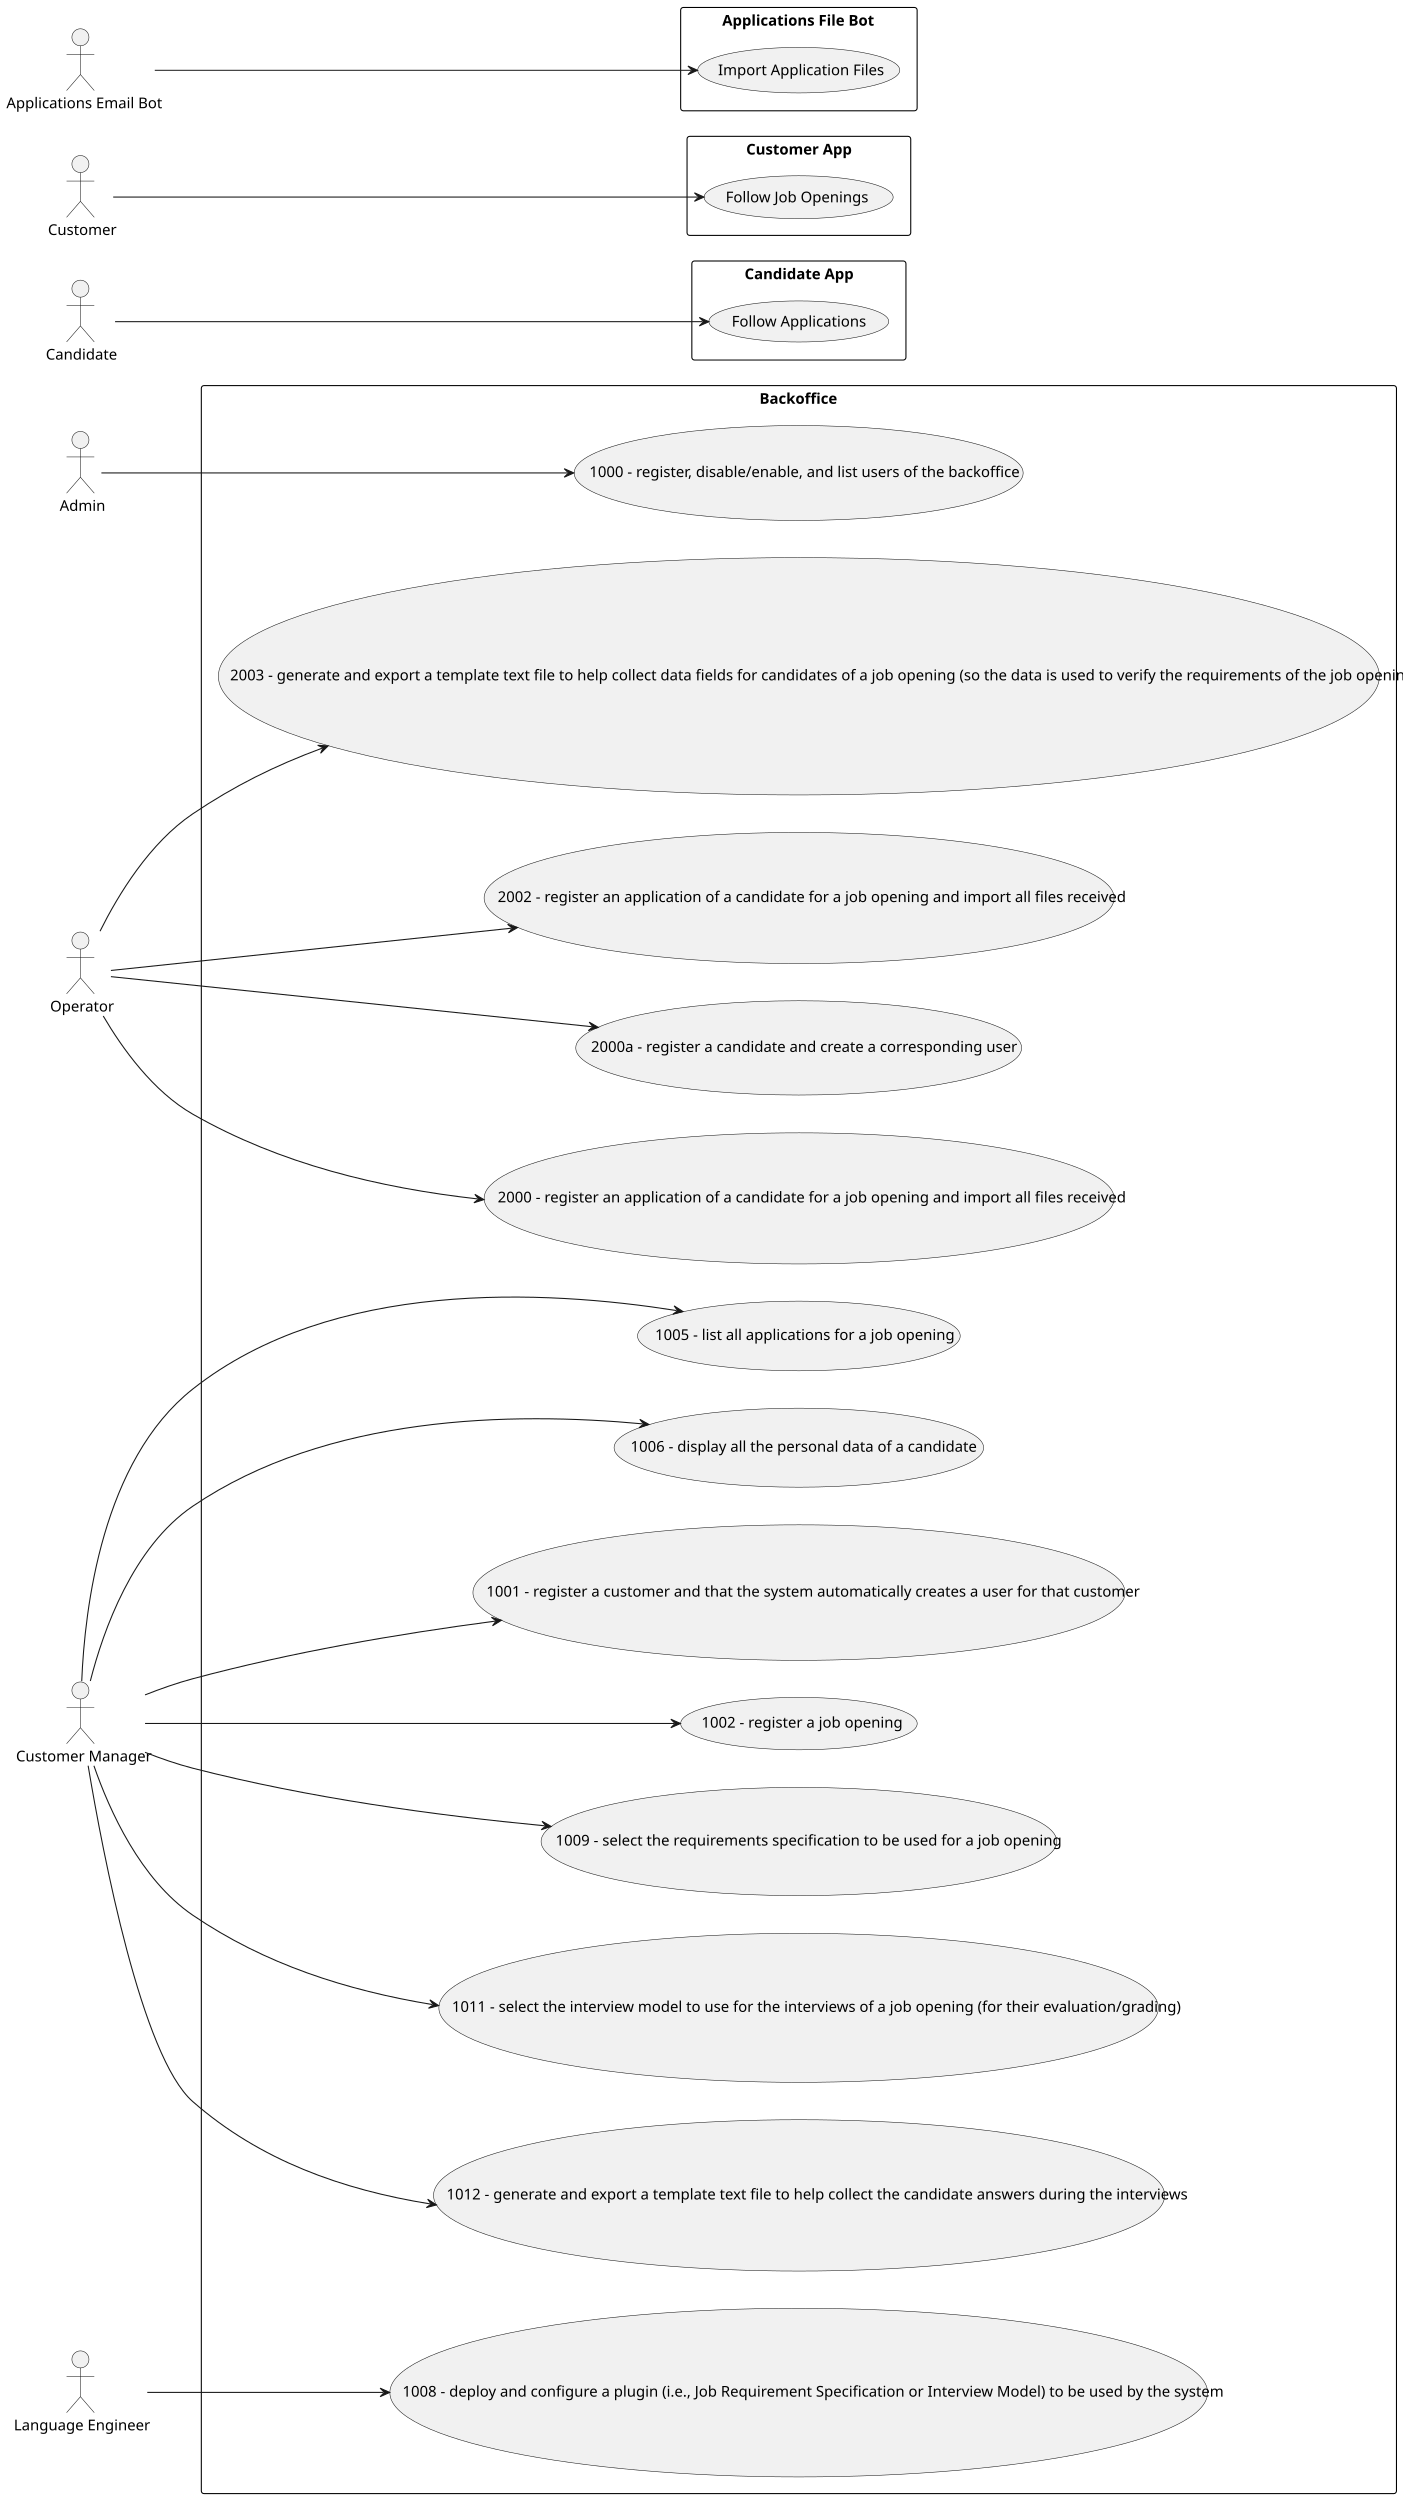
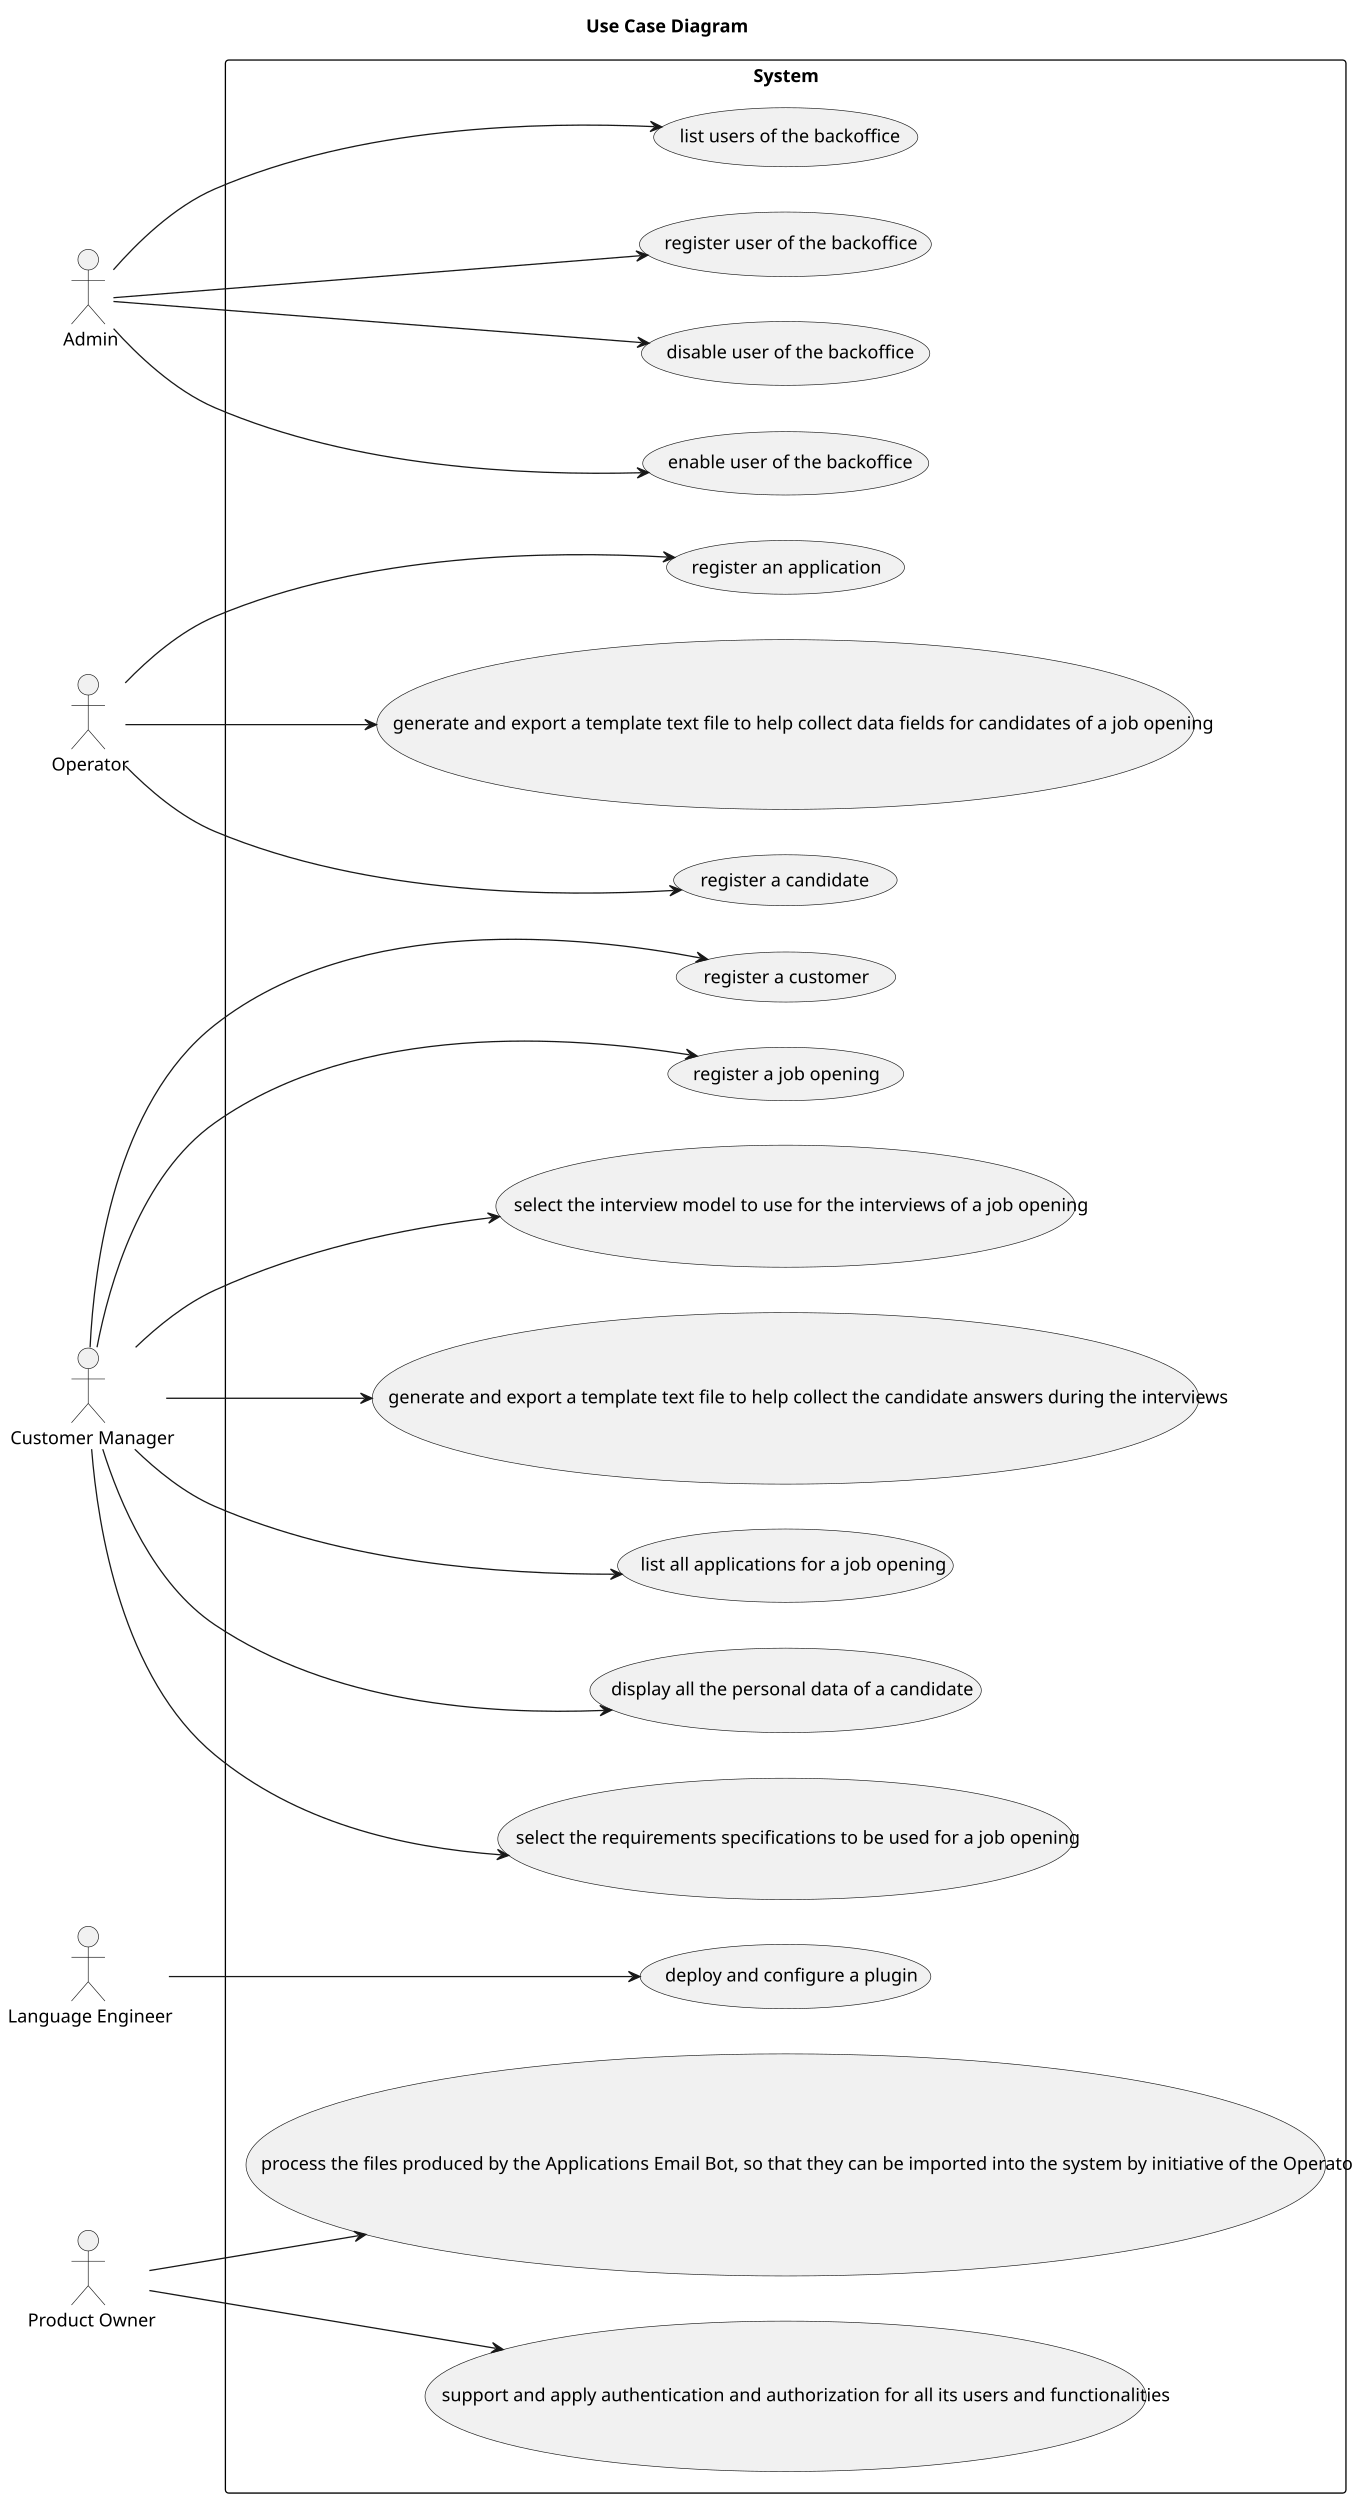
- <svg xmlns="http://www.w3.org/2000/svg" contentStyleType="text/css" height="2347px" preserveAspectRatio="none" style="width:1317px;height:2347px;background:#FFFFFF;" version="1.1" viewBox="0 0 1317 2347" width="1317px" zoomAndPan="magnify">
+ <svg xmlns="http://www.w3.org/2000/svg" contentStyleType="text/css" height="1941px" preserveAspectRatio="none" style="width:1051px;height:1941px;background:#FFFFFF;" version="1.1" viewBox="0 0 1051 1941" width="1051px" zoomAndPan="magnify">
  <defs />
  <g>
+     <text fill="#000000" font-family="sans-serif" font-size="14" font-weight="bold" lengthAdjust="spacing" textLength="127" x="455" y="25.107">Use Case Diagram</text>
    <g id="cluster_backoffice">
-       <rect fill="none" height="1979" rx="2.5" ry="2.5" style="stroke:#000000;stroke-width:1.0;" width="1122" x="189" y="362" />
-       <text fill="#000000" font-family="sans-serif" font-size="14" font-weight="bold" lengthAdjust="spacing" textLength="74" x="713" y="379.107">Backoffice</text>
+       <rect fill="none" height="1889" rx="2.5" ry="2.5" style="stroke:#000000;stroke-width:1.0;" width="870" x="175" y="46.621" />
+       <text fill="#000000" font-family="sans-serif" font-size="14" font-weight="bold" lengthAdjust="spacing" textLength="50" x="585" y="63.728">System</text>
    </g>
-     <g id="cluster_candidateApp">
-       <rect fill="none" height="93" rx="2.5" ry="2.5" style="stroke:#000000;stroke-width:1.0;" width="201" x="649.5" y="245" />
-       <text fill="#000000" font-family="sans-serif" font-size="14" font-weight="bold" lengthAdjust="spacing" textLength="102" x="699" y="262.107">Candidate App</text>
+     <g id="elem_register user of the backoffice">
+       <ellipse cx="609.805" cy="189.682" fill="#F1F1F1" rx="113.305" ry="25.061" style="stroke:#181818;stroke-width:0.5;" />
+       <text fill="#000000" font-family="sans-serif" font-size="14" lengthAdjust="spacing" textLength="188" x="515.805" y="193.479">register user of the backoffice</text>
    </g>
-     <g id="cluster_customerApp">
-       <rect fill="none" height="93" rx="2.5" ry="2.5" style="stroke:#000000;stroke-width:1.0;" width="210" x="645" y="128" />
-       <text fill="#000000" font-family="sans-serif" font-size="14" font-weight="bold" lengthAdjust="spacing" textLength="99" x="700.5" y="145.107">Customer App</text>
+     <g id="elem_disable user of the backoffice">
+       <ellipse cx="609.947" cy="274.411" fill="#F1F1F1" rx="111.947" ry="24.789" style="stroke:#181818;stroke-width:0.5;" />
+       <text fill="#000000" font-family="sans-serif" font-size="14" lengthAdjust="spacing" textLength="185" x="517.447" y="278.207">disable user of the backoffice</text>
    </g>
-     <g id="cluster_ApplicationsFileBotApp">
-       <rect fill="none" height="97" rx="2.5" ry="2.5" style="stroke:#000000;stroke-width:1.0;" width="222" x="639" y="7" />
-       <text fill="#000000" font-family="sans-serif" font-size="14" font-weight="bold" lengthAdjust="spacing" textLength="144" x="678" y="24.107">Applications File Bot</text>
+     <g id="elem_enable user of the backoffice">
+       <ellipse cx="610.043" cy="359.73" fill="#F1F1F1" rx="111.043" ry="24.609" style="stroke:#181818;stroke-width:0.5;" />
+       <text fill="#000000" font-family="sans-serif" font-size="14" lengthAdjust="spacing" textLength="183" x="518.543" y="363.527">enable user of the backoffice</text>
    </g>
-     <g id="elem_1000">
-       <ellipse cx="749.782" cy="444.056" fill="#F1F1F1" rx="210.782" ry="44.556" style="stroke:#181818;stroke-width:0.5;" />
-       <text fill="#000000" font-family="sans-serif" font-size="14" lengthAdjust="spacing" textLength="393" x="553.282" y="447.853">1000 - register, disable/enable, and list users of the backoffice</text>
+     <g id="elem_list users of the backoffice">
+       <ellipse cx="610.058" cy="106.533" fill="#F1F1F1" rx="102.558" ry="22.912" style="stroke:#181818;stroke-width:0.5;" />
+       <text fill="#000000" font-family="sans-serif" font-size="14" lengthAdjust="spacing" textLength="164" x="527.683" y="110.472">list users of the backoffice</text>
    </g>
-     <g id="elem_1001">
-       <ellipse cx="750.096" cy="1495.119" fill="#F1F1F1" rx="306.096" ry="63.619" style="stroke:#181818;stroke-width:0.5;" />
-       <text fill="#000000" font-family="sans-serif" font-size="14" lengthAdjust="spacing" textLength="587" x="456.596" y="1498.916">1001 - register a customer and that the system automatically creates a user for that customer</text>
+     <g id="elem_register a customer">
+       <ellipse cx="610.202" cy="758.562" fill="#F1F1F1" rx="85.202" ry="19.44" style="stroke:#181818;stroke-width:0.5;" />
+       <text fill="#000000" font-family="sans-serif" font-size="14" lengthAdjust="spacing" textLength="122" x="546.202" y="763.365">register a customer</text>
    </g>
-     <g id="elem_1002">
-       <ellipse cx="750.043" cy="1618.109" fill="#F1F1F1" rx="111.043" ry="24.609" style="stroke:#181818;stroke-width:0.5;" />
-       <text fill="#000000" font-family="sans-serif" font-size="14" lengthAdjust="spacing" textLength="183" x="658.543" y="1621.906">1002 - register a job opening</text>
+     <g id="elem_register a job opening">
+       <ellipse cx="610.073" cy="833.836" fill="#F1F1F1" rx="91.573" ry="20.715" style="stroke:#181818;stroke-width:0.5;" />
+       <text fill="#000000" font-family="sans-serif" font-size="14" lengthAdjust="spacing" textLength="138" x="538.073" y="838.639">register a job opening</text>
    </g>
-     <g id="elem_2002">
-       <ellipse cx="750.225" cy="843.045" fill="#F1F1F1" rx="295.725" ry="61.545" style="stroke:#181818;stroke-width:0.5;" />
-       <text fill="#000000" font-family="sans-serif" font-size="14" lengthAdjust="spacing" textLength="566" x="467.225" y="846.842">2002 - register an application of a candidate for a job opening and import all files received</text>
+     <g id="elem_register a candidate">
+       <ellipse cx="609.769" cy="683.375" fill="#F1F1F1" rx="86.769" ry="19.754" style="stroke:#181818;stroke-width:0.5;" />
+       <text fill="#000000" font-family="sans-serif" font-size="14" lengthAdjust="spacing" textLength="126" x="543.769" y="688.179">register a candidate</text>
    </g>
-     <g id="elem_2000a">
-       <ellipse cx="749.821" cy="983.764" fill="#F1F1F1" rx="209.321" ry="44.264" style="stroke:#181818;stroke-width:0.5;" />
-       <text fill="#000000" font-family="sans-serif" font-size="14" lengthAdjust="spacing" textLength="390" x="554.821" y="987.561">2000a - register a candidate and create a corresponding user</text>
+     <g id="elem_register an application">
+       <ellipse cx="609.888" cy="440.499" fill="#F1F1F1" rx="92.388" ry="20.878" style="stroke:#181818;stroke-width:0.5;" />
+       <text fill="#000000" font-family="sans-serif" font-size="14" lengthAdjust="spacing" textLength="140" x="536.888" y="445.302">register an application</text>
    </g>
-     <g id="elem_2000">
-       <ellipse cx="750.225" cy="1125.045" fill="#F1F1F1" rx="295.725" ry="61.545" style="stroke:#181818;stroke-width:0.5;" />
-       <text fill="#000000" font-family="sans-serif" font-size="14" lengthAdjust="spacing" textLength="566" x="467.225" y="1128.842">2000 - register an application of a candidate for a job opening and import all files received</text>
+     <g id="elem_list all applications for a job opening">
+       <ellipse cx="609.816" cy="1215.584" fill="#F1F1F1" rx="130.316" ry="28.463" style="stroke:#181818;stroke-width:0.5;" />
+       <text fill="#000000" font-family="sans-serif" font-size="14" lengthAdjust="spacing" textLength="225" x="497.316" y="1219.381">list all applications for a job opening</text>
    </g>
-     <g id="elem_1005">
-       <ellipse cx="749.986" cy="1254.197" fill="#F1F1F1" rx="151.486" ry="32.697" style="stroke:#181818;stroke-width:0.5;" />
-       <text fill="#000000" font-family="sans-serif" font-size="14" lengthAdjust="spacing" textLength="270" x="614.986" y="1257.994">1005 - list all applications for a job opening</text>
+     <g id="elem_display all the personal data of a candidate">
+       <ellipse cx="609.961" cy="1312.413" fill="#F1F1F1" rx="151.961" ry="32.792" style="stroke:#181818;stroke-width:0.5;" />
+       <text fill="#000000" font-family="sans-serif" font-size="14" lengthAdjust="spacing" textLength="271" x="474.461" y="1316.21">display all the personal data of a candidate</text>
    </g>
-     <g id="elem_1006">
-       <ellipse cx="749.979" cy="1359.096" fill="#F1F1F1" rx="173.479" ry="37.096" style="stroke:#181818;stroke-width:0.5;" />
-       <text fill="#000000" font-family="sans-serif" font-size="14" lengthAdjust="spacing" textLength="316" x="591.979" y="1362.893">1006 - display all the personal data of a candidate</text>
+     <g id="elem_deploy and configure a plugin">
+       <ellipse cx="609.852" cy="1534.591" fill="#F1F1F1" rx="112.852" ry="24.97" style="stroke:#181818;stroke-width:0.5;" />
+       <text fill="#000000" font-family="sans-serif" font-size="14" lengthAdjust="spacing" textLength="187" x="516.352" y="1538.388">deploy and configure a plugin</text>
    </g>
-     <g id="elem_1008">
-       <ellipse cx="749.856" cy="2246.171" fill="#F1F1F1" rx="383.856" ry="79.171" style="stroke:#181818;stroke-width:0.5;" />
-       <text fill="#000000" font-family="sans-serif" font-size="14" lengthAdjust="spacing" textLength="744" x="377.856" y="2249.968">1008 - deploy and configure a plugin (i.e., Job Requirement Specification or Interview Model) to be used by the system</text>
+     <g id="elem_select the requirements specifications to be used for a job opening">
+       <ellipse cx="609.971" cy="1427.715" fill="#F1F1F1" rx="223.471" ry="47.094" style="stroke:#181818;stroke-width:0.5;" />
+       <text fill="#000000" font-family="sans-serif" font-size="14" lengthAdjust="spacing" textLength="419" x="400.471" y="1431.512">select the requirements specifications to be used for a job opening</text>
    </g>
-     <g id="elem_1009">
-       <ellipse cx="750.076" cy="1728.815" fill="#F1F1F1" rx="242.076" ry="50.815" style="stroke:#181818;stroke-width:0.5;" />
-       <text fill="#000000" font-family="sans-serif" font-size="14" lengthAdjust="spacing" textLength="457" x="521.576" y="1732.612">1009 - select the requirements specification to be used for a job opening</text>
+     <g id="elem_select the interview model to use for the interviews of a job opening">
+       <ellipse cx="609.937" cy="936.509" fill="#F1F1F1" rx="224.937" ry="47.388" style="stroke:#181818;stroke-width:0.5;" />
+       <text fill="#000000" font-family="sans-serif" font-size="14" lengthAdjust="spacing" textLength="422" x="398.937" y="940.305">select the interview model to use for the interviews of a job opening</text>
    </g>
-     <g id="elem_1011">
-       <ellipse cx="749.753" cy="1884.951" fill="#F1F1F1" rx="337.753" ry="69.951" style="stroke:#181818;stroke-width:0.5;" />
-       <text fill="#000000" font-family="sans-serif" font-size="14" lengthAdjust="spacing" textLength="651" x="424.253" y="1888.747">1011 - select the interview model to use for the interviews of a job opening (for their evaluation/grading)</text>
+     <g id="elem_generate and export a template text file to help collect the candidate answers during the interviews">
+       <ellipse cx="609.927" cy="1085.706" fill="#F1F1F1" rx="320.927" ry="66.585" style="stroke:#181818;stroke-width:0.5;" />
+       <text fill="#000000" font-family="sans-serif" font-size="14" lengthAdjust="spacing" textLength="617" x="301.427" y="1089.503">generate and export a template text file to help collect the candidate answers during the interviews</text>
    </g>
-     <g id="elem_1012">
-       <ellipse cx="750.2" cy="2061.04" fill="#F1F1F1" rx="343.2" ry="71.04" style="stroke:#181818;stroke-width:0.5;" />
-       <text fill="#000000" font-family="sans-serif" font-size="14" lengthAdjust="spacing" textLength="662" x="419.2" y="2064.837">1012 - generate and export a template text file to help collect the candidate answers during the interviews</text>
+     <g id="elem_generate and export a template text file to help collect data fields for candidates of a job opening ">
+       <ellipse cx="609.965" cy="562.514" fill="#F1F1F1" rx="317.465" ry="65.893" style="stroke:#181818;stroke-width:0.5;" />
+       <text fill="#000000" font-family="sans-serif" font-size="14" lengthAdjust="spacing" textLength="606" x="304.965" y="566.311">generate and export a template text file to help collect data fields for candidates of a job opening</text>
    </g>
-     <g id="elem_2003">
-       <ellipse cx="750.003" cy="634.901" fill="#F1F1F1" rx="545.003" ry="111.401" style="stroke:#181818;stroke-width:0.5;" />
-       <text fill="#000000" font-family="sans-serif" font-size="14" lengthAdjust="spacing" textLength="1068" x="216.003" y="638.697">2003 - generate and export a template text file to help collect data fields for candidates of a job opening (so the data is used to verify the requirements of the job opening)</text>
+     <g id="elem_support and apply authentication and authorization for all its users and functionalities">
+       <ellipse cx="609.941" cy="1860.509" fill="#F1F1F1" rx="279.941" ry="58.388" style="stroke:#181818;stroke-width:0.5;" />
+       <text fill="#000000" font-family="sans-serif" font-size="14" lengthAdjust="spacing" textLength="534" x="342.941" y="1864.306">support and apply authentication and authorization for all its users and functionalities</text>
    </g>
-     <g id="elem_Follow Applications">
-       <ellipse cx="749.926" cy="301.785" fill="#F1F1F1" rx="84.426" ry="19.285" style="stroke:#181818;stroke-width:0.5;" />
-       <text fill="#000000" font-family="sans-serif" font-size="14" lengthAdjust="spacing" textLength="120" x="686.926" y="306.589">Follow Applications</text>
-     </g>
-     <g id="elem_Follow Job Openings">
-       <ellipse cx="749.752" cy="185.15" fill="#F1F1F1" rx="88.752" ry="20.151" style="stroke:#181818;stroke-width:0.5;" />
-       <text fill="#000000" font-family="sans-serif" font-size="14" lengthAdjust="spacing" textLength="131" x="681.252" y="189.954">Follow Job Openings</text>
-     </g>
-     <g id="elem_Import Application Files">
-       <ellipse cx="749.855" cy="65.871" fill="#F1F1F1" rx="94.855" ry="21.371" style="stroke:#181818;stroke-width:0.5;" />
-       <text fill="#000000" font-family="sans-serif" font-size="14" lengthAdjust="spacing" textLength="146" x="674.109" y="70.6">Import Application Files</text>
+     <g id="elem_process the files produced by the Applications Email Bot, so that they can be imported into the system by initiative of the Operator">
+       <ellipse cx="610.112" cy="1680.843" fill="#F1F1F1" rx="419.112" ry="86.222" style="stroke:#181818;stroke-width:0.5;" />
+       <text fill="#000000" font-family="sans-serif" font-size="14" lengthAdjust="spacing" textLength="815" x="202.612" y="1684.64">process the files produced by the Applications Email Bot, so that they can be imported into the system by initiative of the Operator</text>
    </g>
    <g id="elem_admin">
-       <ellipse cx="75.5" cy="413" fill="#F1F1F1" rx="8" ry="8" style="stroke:#181818;stroke-width:0.5;" />
-       <path d="M75.5,421 L75.5,448 M62.5,429 L88.5,429 M75.5,448 L62.5,463 M75.5,448 L88.5,463 " fill="none" style="stroke:#181818;stroke-width:0.5;" />
-       <text fill="#000000" font-family="sans-serif" font-size="14" lengthAdjust="spacing" textLength="39" x="56" y="479.607">Admin</text>
+       <ellipse cx="68.5" cy="201.621" fill="#F1F1F1" rx="8" ry="8" style="stroke:#181818;stroke-width:0.5;" />
+       <path d="M68.5,209.621 L68.5,236.621 M55.5,217.621 L81.5,217.621 M68.5,236.621 L55.5,251.621 M68.5,236.621 L81.5,251.621 " fill="none" style="stroke:#181818;stroke-width:0.5;" />
+       <text fill="#000000" font-family="sans-serif" font-size="14" lengthAdjust="spacing" textLength="39" x="49" y="268.228">Admin</text>
    </g>
    <g id="elem_operator">
-       <ellipse cx="75.5" cy="883" fill="#F1F1F1" rx="8" ry="8" style="stroke:#181818;stroke-width:0.5;" />
-       <path d="M75.5,891 L75.5,918 M62.5,899 L88.5,899 M75.5,918 L62.5,933 M75.5,918 L88.5,933 " fill="none" style="stroke:#181818;stroke-width:0.5;" />
-       <text fill="#000000" font-family="sans-serif" font-size="14" lengthAdjust="spacing" textLength="57" x="47" y="949.607">Operator</text>
+       <ellipse cx="68.5" cy="531.621" fill="#F1F1F1" rx="8" ry="8" style="stroke:#181818;stroke-width:0.5;" />
+       <path d="M68.5,539.621 L68.5,566.621 M55.5,547.621 L81.5,547.621 M68.5,566.621 L55.5,581.621 M68.5,566.621 L81.5,581.621 " fill="none" style="stroke:#181818;stroke-width:0.5;" />
+       <text fill="#000000" font-family="sans-serif" font-size="14" lengthAdjust="spacing" textLength="57" x="40" y="598.229">Operator</text>
    </g>
    <g id="elem_customerManager">
-       <ellipse cx="75.5" cy="1587" fill="#F1F1F1" rx="8" ry="8" style="stroke:#181818;stroke-width:0.5;" />
-       <path d="M75.5,1595 L75.5,1622 M62.5,1603 L88.5,1603 M75.5,1622 L62.5,1637 M75.5,1622 L88.5,1637 " fill="none" style="stroke:#181818;stroke-width:0.5;" />
-       <text fill="#000000" font-family="sans-serif" font-size="14" lengthAdjust="spacing" textLength="121" x="15" y="1653.607">Customer Manager</text>
+       <ellipse cx="68.5" cy="1054.621" fill="#F1F1F1" rx="8" ry="8" style="stroke:#181818;stroke-width:0.5;" />
+       <path d="M68.5,1062.621 L68.5,1089.621 M55.5,1070.621 L81.5,1070.621 M68.5,1089.621 L55.5,1104.621 M68.5,1089.621 L81.5,1104.621 " fill="none" style="stroke:#181818;stroke-width:0.5;" />
+       <text fill="#000000" font-family="sans-serif" font-size="14" lengthAdjust="spacing" textLength="121" x="8" y="1121.228">Customer Manager</text>
    </g>
    <g id="elem_languageEngineer">
-       <ellipse cx="75.5" cy="2215" fill="#F1F1F1" rx="8" ry="8" style="stroke:#181818;stroke-width:0.5;" />
-       <path d="M75.5,2223 L75.5,2250 M62.5,2231 L88.5,2231 M75.5,2250 L62.5,2265 M75.5,2250 L88.5,2265 " fill="none" style="stroke:#181818;stroke-width:0.5;" />
-       <text fill="#000000" font-family="sans-serif" font-size="14" lengthAdjust="spacing" textLength="125" x="13" y="2281.607">Language Engineer</text>
+       <ellipse cx="68.5" cy="1503.621" fill="#F1F1F1" rx="8" ry="8" style="stroke:#181818;stroke-width:0.5;" />
+       <path d="M68.5,1511.621 L68.5,1538.621 M55.5,1519.621 L81.5,1519.621 M68.5,1538.621 L55.5,1553.621 M68.5,1538.621 L81.5,1553.621 " fill="none" style="stroke:#181818;stroke-width:0.5;" />
+       <text fill="#000000" font-family="sans-serif" font-size="14" lengthAdjust="spacing" textLength="125" x="6" y="1570.228">Language Engineer</text>
    </g>
-     <g id="elem_candidate">
-       <ellipse cx="75.5" cy="271" fill="#F1F1F1" rx="8" ry="8" style="stroke:#181818;stroke-width:0.5;" />
-       <path d="M75.5,279 L75.5,306 M62.5,287 L88.5,287 M75.5,306 L62.5,321 M75.5,306 L88.5,321 " fill="none" style="stroke:#181818;stroke-width:0.5;" />
-       <text fill="#000000" font-family="sans-serif" font-size="14" lengthAdjust="spacing" textLength="65" x="43" y="337.607">Candidate</text>
+     <g id="elem_productOwner">
+       <ellipse cx="68.5" cy="1739.621" fill="#F1F1F1" rx="8" ry="8" style="stroke:#181818;stroke-width:0.5;" />
+       <path d="M68.5,1747.621 L68.5,1774.621 M55.5,1755.621 L81.5,1755.621 M68.5,1774.621 L55.5,1789.621 M68.5,1774.621 L81.5,1789.621 " fill="none" style="stroke:#181818;stroke-width:0.5;" />
+       <text fill="#000000" font-family="sans-serif" font-size="14" lengthAdjust="spacing" textLength="94" x="21.5" y="1806.228">Product Owner</text>
    </g>
-     <g id="elem_customer">
-       <ellipse cx="75.5" cy="154" fill="#F1F1F1" rx="8" ry="8" style="stroke:#181818;stroke-width:0.5;" />
-       <path d="M75.5,162 L75.5,189 M62.5,170 L88.5,170 M75.5,189 L62.5,204 M75.5,189 L88.5,204 " fill="none" style="stroke:#181818;stroke-width:0.5;" />
-       <text fill="#000000" font-family="sans-serif" font-size="14" lengthAdjust="spacing" textLength="61" x="45" y="220.607">Customer</text>
+     <g id="link_admin_register user of the backoffice">
+       <path d="M88.07,231.141 C152.6,226.001 364.369,209.118 497.049,198.548 " fill="none" id="admin-to-register user of the backoffice" style="stroke:#181818;stroke-width:1.0;" />
+       <polygon fill="#181818" points="503.03,198.071,493.741,194.798,498.046,198.468,494.376,202.773,503.03,198.071" style="stroke:#181818;stroke-width:1.0;" />
    </g>
-     <g id="elem_applicationEmailBot">
-       <ellipse cx="75.5" cy="35" fill="#F1F1F1" rx="8" ry="8" style="stroke:#181818;stroke-width:0.5;" />
-       <path d="M75.5,43 L75.5,70 M62.5,51 L88.5,51 M75.5,70 L62.5,85 M75.5,70 L88.5,85 " fill="none" style="stroke:#181818;stroke-width:0.5;" />
-       <text fill="#000000" font-family="sans-serif" font-size="14" lengthAdjust="spacing" textLength="139" x="6" y="101.607">Applications Email Bot</text>
+     <g id="link_admin_disable user of the backoffice">
+       <path d="M88.07,234.071 C152.74,239.101 365.308,255.645 497.908,265.975 " fill="none" id="admin-to-disable user of the backoffice" style="stroke:#181818;stroke-width:1.0;" />
+       <polygon fill="#181818" points="503.89,266.441,495.228,261.754,498.905,266.053,494.606,269.73,503.89,266.441" style="stroke:#181818;stroke-width:1.0;" />
    </g>
-     <g id="link_admin_1000">
-       <path d="M95.19,444 C158.88,444 366.72,444 532.69,444 " fill="none" id="admin-to-1000" style="stroke:#181818;stroke-width:1.0;" />
-       <polygon fill="#181818" points="538.69,444,529.69,440,533.69,444,529.69,448,538.69,444" style="stroke:#181818;stroke-width:1.0;" />
+     <g id="link_admin_enable user of the backoffice">
+       <path d="M88.18,255.171 C106.13,275.081 135.16,303.001 167,316.621 C275.11,362.851 405.262,369.415 497.692,367.045 " fill="none" id="admin-to-enable user of the backoffice" style="stroke:#181818;stroke-width:1.0;" />
+       <polygon fill="#181818" points="503.69,366.891,494.59,363.123,498.692,367.019,494.796,371.12,503.69,366.891" style="stroke:#181818;stroke-width:1.0;" />
    </g>
-     <g id="link_operator_2000a">
-       <path d="M104.12,916.87 C180.55,924.83 393.952,947.039 555.702,963.879 " fill="none" id="operator-to-2000a" style="stroke:#181818;stroke-width:1.0;" />
-       <polygon fill="#181818" points="561.67,964.5,553.133,959.59,556.697,963.982,552.304,967.547,561.67,964.5" style="stroke:#181818;stroke-width:1.0;" />
+     <g id="link_admin_list users of the backoffice">
+       <path d="M88.05,209.481 C105.9,189.061 134.87,160.451 167,146.621 C278.99,98.411 415.436,94.248 507.876,98.308 " fill="none" id="admin-to-list users of the backoffice" style="stroke:#181818;stroke-width:1.0;" />
+       <polygon fill="#181818" points="513.87,98.571,505.054,94.18,508.875,98.352,504.703,102.172,513.87,98.571" style="stroke:#181818;stroke-width:1.0;" />
    </g>
-     <g id="link_operator_2000">
-       <path d="M96.92,953.81 C114.79,984.31 143.71,1024.66 181,1046 C262.88,1092.85 355.998,1115.17 448.327,1125.54 " fill="none" id="operator-to-2000" style="stroke:#181818;stroke-width:1.0;" />
-       <polygon fill="#181818" points="454.29,1126.21,445.793,1121.23,449.321,1125.652,444.9,1129.18,454.29,1126.21" style="stroke:#181818;stroke-width:1.0;" />
+     <g id="link_customerManager_register a customer">
+       <path d="M69.94,1046.101 C73.01,982.051 89.25,856.581 167,795.621 C278.19,708.431 451.186,726.096 543.586,743.736 " fill="none" id="customerManager-to-register a customer" style="stroke:#181818;stroke-width:1.0;" />
+       <polygon fill="#181818" points="549.48,744.861,541.39,739.244,544.569,743.923,539.89,747.102,549.48,744.861" style="stroke:#181818;stroke-width:1.0;" />
    </g>
-     <g id="link_operator_2002">
-       <path d="M104.12,911.08 C169.12,904.22 331.533,887.07 479.933,871.41 " fill="none" id="operator-to-2002" style="stroke:#181818;stroke-width:1.0;" />
-       <polygon fill="#181818" points="485.9,870.78,476.53,867.747,480.928,871.305,477.37,875.702,485.9,870.78" style="stroke:#181818;stroke-width:1.0;" />
+     <g id="link_customerManager_register a job opening">
+       <path d="M75.32,1045.991 C84.91,996.241 109.12,912.461 167,871.621 C278.7,792.801 442.065,804.065 535.385,818.965 " fill="none" id="customerManager-to-register a job opening" style="stroke:#181818;stroke-width:1.0;" />
+       <polygon fill="#181818" points="541.31,819.911,533.053,814.542,536.372,819.123,531.792,822.442,541.31,819.911" style="stroke:#181818;stroke-width:1.0;" />
    </g>
-     <g id="link_operator_2003">
-       <path d="M93.91,874.21 C111.07,839.73 140.59,791.22 181,764 C219.79,737.87 257.476,719.06 302.416,702.36 " fill="none" id="operator-to-2003" style="stroke:#181818;stroke-width:1.0;" />
-       <polygon fill="#181818" points="308.04,700.27,298.21,699.655,303.353,702.012,300.997,707.154,308.04,700.27" style="stroke:#181818;stroke-width:1.0;" />
+     <g id="link_customerManager_list all applications for a job opening">
+       <path d="M104.63,1125.171 C121.72,1141.771 143.61,1159.531 167,1169.621 C267.23,1212.881 385.7,1222.382 476.99,1222.222 " fill="none" id="customerManager-to-list all applications for a job opening" style="stroke:#181818;stroke-width:1.0;" />
+       <polygon fill="#181818" points="482.99,1222.211,473.983,1218.227,477.99,1222.22,473.997,1226.227,482.99,1222.211" style="stroke:#181818;stroke-width:1.0;" />
    </g>
-     <g id="link_customerManager_1001">
-       <path d="M136.17,1591.16 C150.62,1585.46 166.17,1579.97 181,1576 C273.96,1551.08 371.722,1534.216 464.822,1521.907 " fill="none" id="customerManager-to-1001" style="stroke:#181818;stroke-width:1.0;" />
-       <polygon fill="#181818" points="470.77,1521.12,461.323,1518.334,465.813,1521.775,462.372,1526.265,470.77,1521.12" style="stroke:#181818;stroke-width:1.0;" />
+     <g id="link_customerManager_display all the personal data of a candidate">
+       <path d="M79.78,1125.131 C92.77,1166.491 119.39,1229.751 167,1261.621 C257.03,1321.881 375.075,1331.657 468.845,1327.967 " fill="none" id="customerManager-to-display all the personal data of a candidate" style="stroke:#181818;stroke-width:1.0;" />
+       <polygon fill="#181818" points="474.84,1327.731,465.69,1324.088,469.844,1327.928,466.004,1332.082,474.84,1327.731" style="stroke:#181818;stroke-width:1.0;" />
    </g>
-     <g id="link_customerManager_1002">
-       <path d="M136.18,1618 C249.01,1618 489.15,1618 632.79,1618 " fill="none" id="customerManager-to-1002" style="stroke:#181818;stroke-width:1.0;" />
-       <polygon fill="#181818" points="638.79,1618,629.79,1614,633.79,1618,629.79,1622,638.79,1618" style="stroke:#181818;stroke-width:1.0;" />
+     <g id="link_customerManager_select the requirements specifications to be used for a job opening">
+       <path d="M71.14,1125.121 C75.96,1186.281 94.7,1303.051 167,1362.621 C229.93,1414.471 309.726,1434.261 388.976,1440.091 " fill="none" id="customerManager-to-select the requirements specifications to be used for a job opening" style="stroke:#181818;stroke-width:1.0;" />
+       <polygon fill="#181818" points="394.96,1440.531,386.278,1435.882,389.974,1440.164,385.691,1443.86,394.96,1440.531" style="stroke:#181818;stroke-width:1.0;" />
    </g>
-     <g id="link_customerManager_1005">
-       <path d="M76.73,1578.3 C79.49,1510.02 95.91,1371.23 181,1304 C311.88,1200.59 510.623,1210.716 635.233,1230.356 " fill="none" id="customerManager-to-1005" style="stroke:#181818;stroke-width:1.0;" />
-       <polygon fill="#181818" points="641.16,1231.29,632.893,1225.938,636.221,1230.512,631.647,1233.84,641.16,1231.29" style="stroke:#181818;stroke-width:1.0;" />
+     <g id="link_customerManager_select the interview model to use for the interviews of a job opening">
+       <path d="M105.28,1046.091 C122.35,1029.711 144.04,1012.111 167,1001.621 C235.25,970.431 309.095,954.273 381.955,945.313 " fill="none" id="customerManager-to-select the interview model to use for the interviews of a job opening" style="stroke:#181818;stroke-width:1.0;" />
+       <polygon fill="#181818" points="387.91,944.581,378.489,941.71,382.947,945.191,379.466,949.65,387.91,944.581" style="stroke:#181818;stroke-width:1.0;" />
    </g>
-     <g id="link_customerManager_1006">
-       <path d="M84.8,1578.12 C97,1530.42 124.72,1452.25 181,1414 C306.77,1328.51 479.956,1325.212 603.256,1336.722 " fill="none" id="customerManager-to-1006" style="stroke:#181818;stroke-width:1.0;" />
-       <polygon fill="#181818" points="609.23,1337.28,600.641,1332.461,604.252,1336.815,599.897,1340.426,609.23,1337.28" style="stroke:#181818;stroke-width:1.0;" />
+     <g id="link_customerManager_generate and export a template text file to help collect the candidate answers during the interviews">
+       <path d="M129.04,1085.621 C169.87,1085.621 221.58,1085.621 282.9,1085.621 " fill="none" id="customerManager-to-generate and export a template text file to help collect the candidate answers during the interviews" style="stroke:#181818;stroke-width:1.0;" />
+       <polygon fill="#181818" points="288.9,1085.621,279.9,1081.621,283.9,1085.621,279.9,1089.621,288.9,1085.621" style="stroke:#181818;stroke-width:1.0;" />
    </g>
-     <g id="link_customerManager_1009">
-       <path d="M136.11,1645.06 C150.56,1650.75 166.13,1656.18 181,1660 C289.84,1687.97 407.427,1704.118 511.447,1714.078 " fill="none" id="customerManager-to-1009" style="stroke:#181818;stroke-width:1.0;" />
-       <polygon fill="#181818" points="517.42,1714.65,508.842,1709.81,512.443,1714.173,508.08,1717.774,517.42,1714.65" style="stroke:#181818;stroke-width:1.0;" />
+     <g id="link_operator_register a candidate">
+       <path d="M97.32,594.641 C115.23,612.931 140.13,634.401 167,645.621 C285.69,695.171 431.63,696.596 522.93,691.346 " fill="none" id="operator-to-register a candidate" style="stroke:#181818;stroke-width:1.0;" />
+       <polygon fill="#181818" points="528.92,691.001,519.705,687.524,523.928,691.288,520.164,695.511,528.92,691.001" style="stroke:#181818;stroke-width:1.0;" />
    </g>
-     <g id="link_customerManager_1011">
-       <path d="M88.18,1657.71 C102.74,1699.74 131.89,1764.52 181,1798 C248.49,1844.01 324.99,1868.512 405.88,1881.882 " fill="none" id="customerManager-to-1011" style="stroke:#181818;stroke-width:1.0;" />
-       <polygon fill="#181818" points="411.8,1882.86,403.573,1877.446,406.867,1882.045,402.268,1885.339,411.8,1882.86" style="stroke:#181818;stroke-width:1.0;" />
+     <g id="link_operator_register an application">
+       <path d="M97.24,530.221 C115.13,511.711 140.02,489.981 167,478.621 C283.42,429.611 426.079,427.473 517.889,432.503 " fill="none" id="operator-to-register an application" style="stroke:#181818;stroke-width:1.0;" />
+       <polygon fill="#181818" points="523.88,432.831,515.112,428.345,518.888,432.558,514.675,436.333,523.88,432.831" style="stroke:#181818;stroke-width:1.0;" />
    </g>
-     <g id="link_customerManager_1012">
-       <path d="M82.74,1657.64 C96.71,1741.17 133.08,1931.05 181,1973 C244.07,2028.21 320.976,2055.718 403.816,2069.028 " fill="none" id="customerManager-to-1012" style="stroke:#181818;stroke-width:1.0;" />
-       <polygon fill="#181818" points="409.74,2069.98,401.488,2064.603,404.803,2069.187,400.219,2072.502,409.74,2069.98" style="stroke:#181818;stroke-width:1.0;" />
+     <g id="link_operator_generate and export a template text file to help collect data fields for candidates of a job opening ">
+       <path d="M97.37,562.621 C136.32,562.621 205.39,562.621 286.28,562.621 " fill="none" id="operator-to-generate and export a template text file to help collect data fields for candidates of a job opening " style="stroke:#181818;stroke-width:1.0;" />
+       <polygon fill="#181818" points="292.28,562.621,283.28,558.621,287.28,562.621,283.28,566.621,292.28,562.621" style="stroke:#181818;stroke-width:1.0;" />
    </g>
-     <g id="link_languageEngineer_1008">
-       <path d="M138.26,2246 C192.73,2246 271.07,2246 359.85,2246 " fill="none" id="languageEngineer-to-1008" style="stroke:#181818;stroke-width:1.0;" />
-       <polygon fill="#181818" points="365.85,2246,356.85,2242,360.85,2246,356.85,2250,365.85,2246" style="stroke:#181818;stroke-width:1.0;" />
+     <g id="link_languageEngineer_deploy and configure a plugin">
+       <path d="M131.12,1534.621 C220.08,1534.621 379.95,1534.621 490.94,1534.621 " fill="none" id="languageEngineer-to-deploy and configure a plugin" style="stroke:#181818;stroke-width:1.0;" />
+       <polygon fill="#181818" points="496.94,1534.621,487.94,1530.621,491.94,1534.621,487.94,1538.621,496.94,1534.621" style="stroke:#181818;stroke-width:1.0;" />
    </g>
-     <g id="link_candidate_Follow Applications">
-       <path d="M108.03,302 C207.3,302 509.61,302 659.5,302 " fill="none" id="candidate-to-Follow Applications" style="stroke:#181818;stroke-width:1.0;" />
-       <polygon fill="#181818" points="665.5,302,656.5,298,660.5,302,656.5,306,665.5,302" style="stroke:#181818;stroke-width:1.0;" />
+     <g id="link_productOwner_support and apply authentication and authorization for all its users and functionalities">
+       <path d="M115.96,1778.371 C177.18,1788.581 283.092,1806.254 384.782,1823.214 " fill="none" id="productOwner-to-support and apply authentication and authorization for all its users and functionalities" style="stroke:#181818;stroke-width:1.0;" />
+       <polygon fill="#181818" points="390.7,1824.201,382.481,1818.775,385.768,1823.379,381.165,1826.666,390.7,1824.201" style="stroke:#181818;stroke-width:1.0;" />
    </g>
-     <g id="link_customer_Follow Job Openings">
-       <path d="M106.26,185 C202.6,185 502.5,185 654.92,185 " fill="none" id="customer-to-Follow Job Openings" style="stroke:#181818;stroke-width:1.0;" />
-       <polygon fill="#181818" points="660.92,185,651.92,181,655.92,185,651.92,189,660.92,185" style="stroke:#181818;stroke-width:1.0;" />
-     </g>
-     <g id="link_applicationEmailBot_Import Application Files">
-       <path d="M145.31,66 C266.41,66 511.75,66 648.83,66 " fill="none" id="applicationEmailBot-to-Import Application Files" style="stroke:#181818;stroke-width:1.0;" />
-       <polygon fill="#181818" points="654.83,66,645.83,62,649.83,66,645.83,70,654.83,66" style="stroke:#181818;stroke-width:1.0;" />
+     <g id="link_productOwner_process the files produced by the Applications Email Bot, so that they can be imported into the system by initiative of the Operator">
+       <path d="M115.96,1762.871 C156.03,1756.191 211.852,1746.868 278.252,1735.798 " fill="none" id="productOwner-to-process the files produced by the Applications Email Bot, so that they can be imported into the system by initiative of the Operator" style="stroke:#181818;stroke-width:1.0;" />
+       <polygon fill="#181818" points="284.17,1734.811,274.635,1732.346,279.238,1735.633,275.95,1740.237,284.17,1734.811" style="stroke:#181818;stroke-width:1.0;" />
    </g>
  </g>
</svg>
